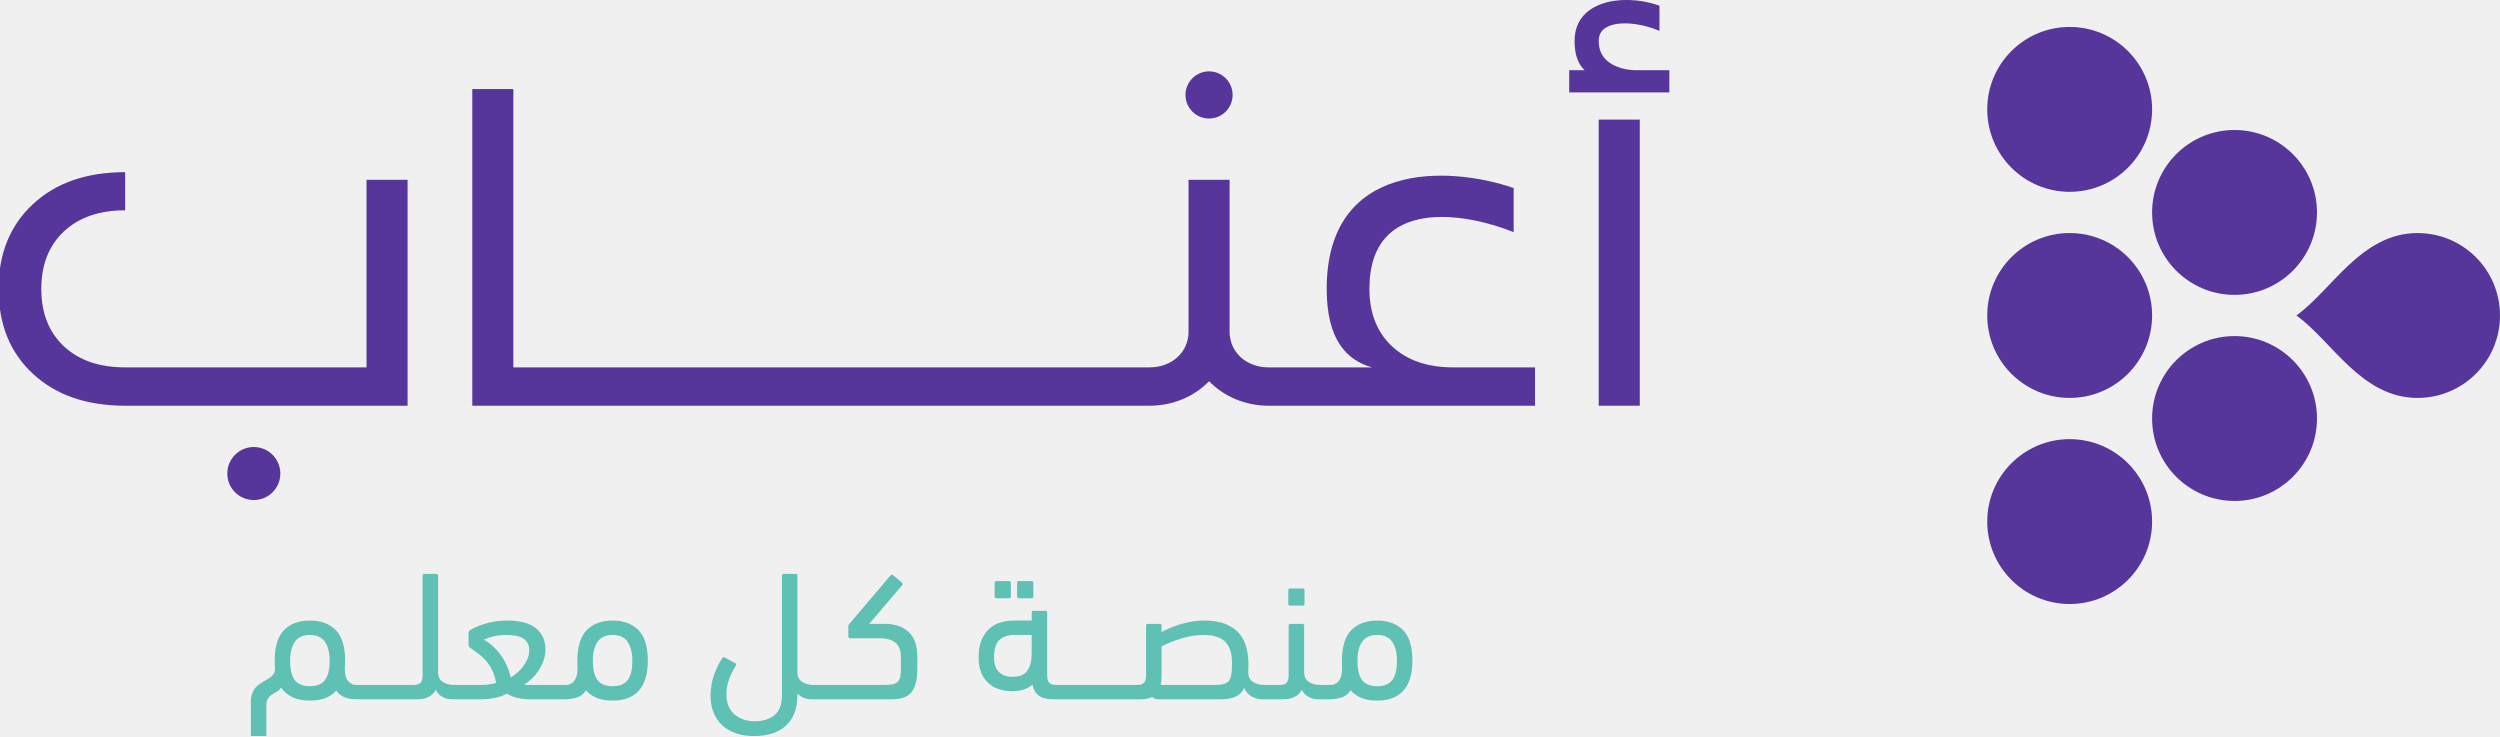
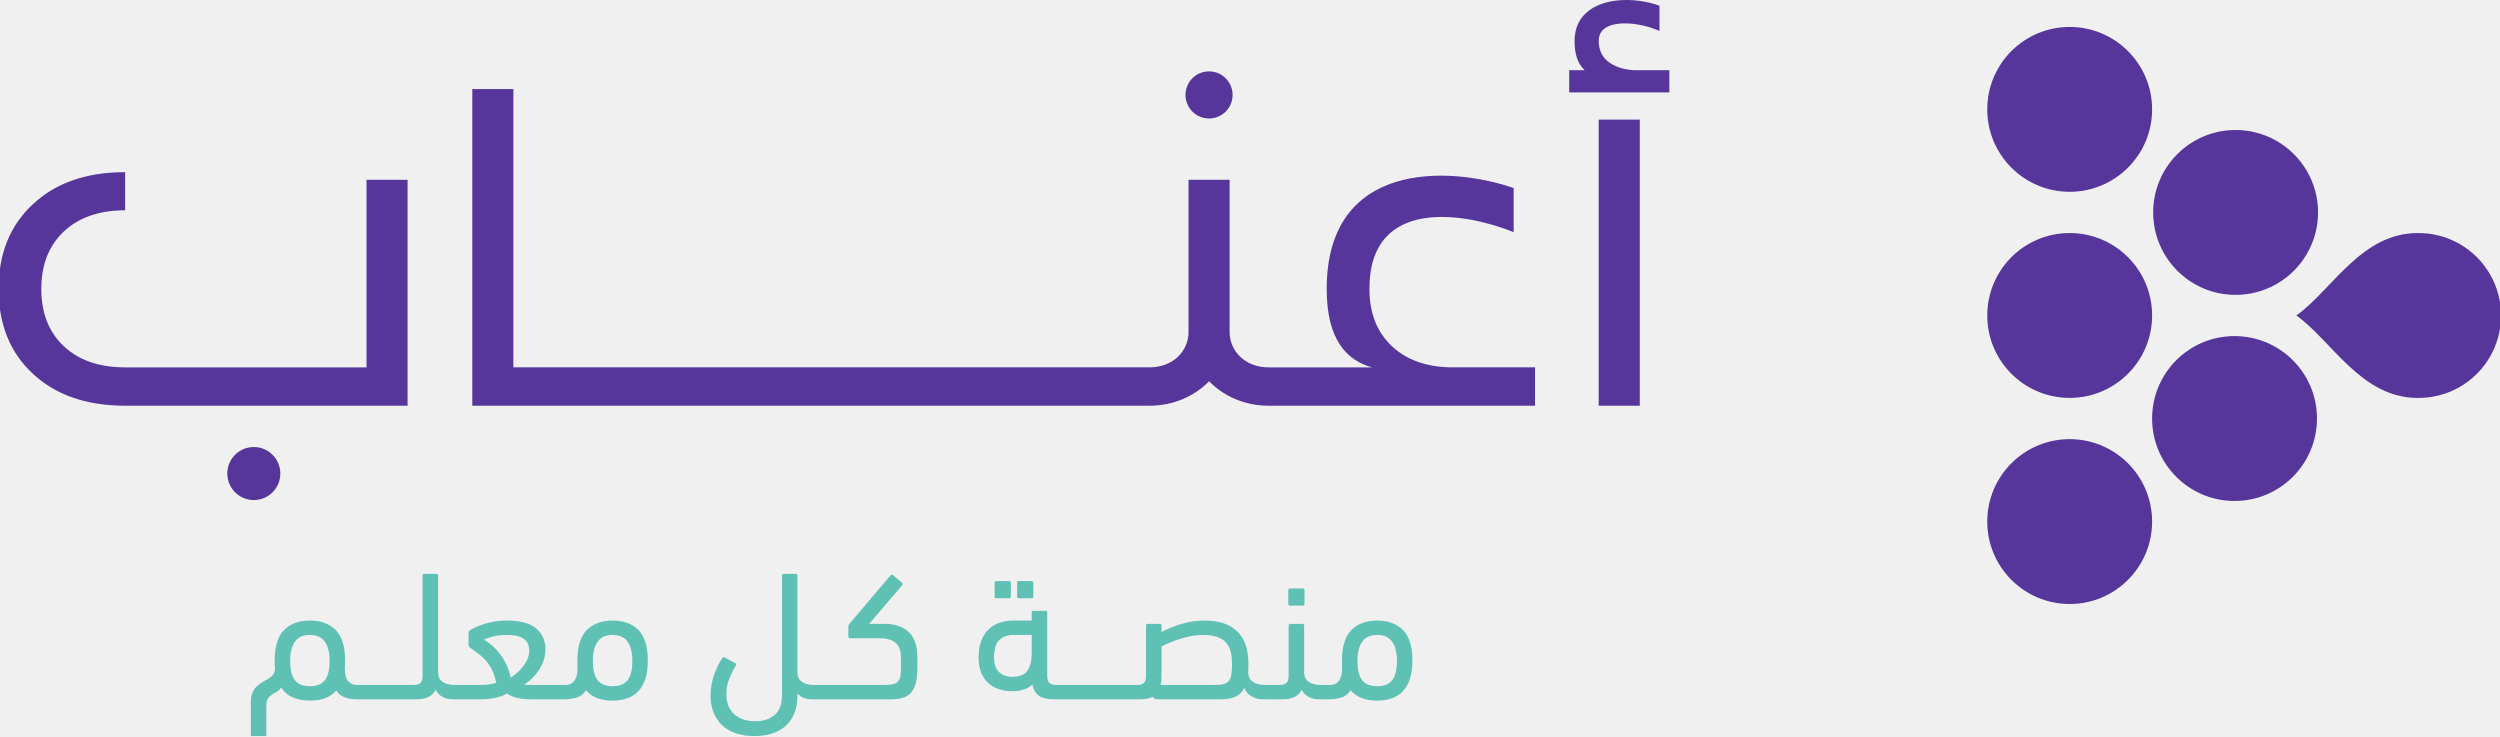
- <svg xmlns="http://www.w3.org/2000/svg" width="180" height="53" viewBox="0 0 180 53" fill="none">
-   <g clip-path="url(#clip0_328_23615)">
-     <path d="M149.017 31.618C152.295 31.618 154.952 34.275 154.952 37.553C154.952 40.831 152.295 43.489 149.017 43.489C145.738 43.489 143.081 40.831 143.081 37.553C143.081 34.275 145.738 31.618 149.017 31.618Z" fill="#56369B" />
-     <path d="M149.017 16.779C152.295 16.779 154.952 19.436 154.952 22.714C154.952 25.992 152.295 28.65 149.017 28.65C145.738 28.65 143.081 25.992 143.081 22.714C143.081 19.436 145.738 16.779 149.017 16.779Z" fill="#56369B" />
-     <path d="M160.887 24.198C164.165 24.198 166.823 26.856 166.823 30.133C166.823 33.412 164.165 36.069 160.887 36.069C157.61 36.069 154.951 33.412 154.951 30.133C154.951 26.856 157.61 24.198 160.887 24.198Z" fill="#56369B" />
-     <path d="M160.887 9.36C164.165 9.36 166.823 12.017 166.823 15.295C166.823 18.573 164.165 21.231 160.887 21.231C157.61 21.231 154.951 18.573 154.951 15.295C154.951 12.017 157.61 9.36 160.887 9.36Z" fill="#56369B" />
-     <path d="M149.017 1.94C152.295 1.94 154.952 4.597 154.952 7.875C154.952 11.153 152.295 13.811 149.017 13.811C145.738 13.811 143.081 11.153 143.081 7.875C143.081 4.597 145.738 1.94 149.017 1.94Z" fill="#56369B" />
-     <path d="M174.064 16.78C177.344 16.78 180 19.436 180 22.715C180 25.992 177.344 28.651 174.064 28.651C170.002 28.651 167.894 24.535 165.339 22.715C167.894 20.893 170.002 16.78 174.064 16.78Z" fill="#56369B" />
-     <path d="M85.355 6.836C85.355 5.898 86.114 5.139 87.052 5.139C87.989 5.139 88.748 5.898 88.748 6.836C88.748 7.773 87.989 8.533 87.052 8.533C86.114 8.533 85.355 7.773 85.355 6.836Z" fill="#56369B" />
-     <path d="M115.107 8.611H118.064V29.212H115.107V8.611Z" fill="#56369B" />
-     <path d="M104.635 26.451H110.522V29.212H91.34C89.635 29.212 88.108 28.534 87.055 27.448C85.999 28.534 84.472 29.212 82.766 29.212H34.005V6.411H36.961V26.451H82.766C84.425 26.451 85.575 25.309 85.575 23.897V12.944H88.532V23.897C88.532 25.309 89.681 26.451 91.34 26.451H98.789C96.973 25.942 95.522 24.487 95.522 20.8C95.522 11.578 104.278 11.918 108.983 13.539V16.715C105.61 15.341 98.598 14.068 98.598 20.8C98.598 22.544 99.141 23.919 100.223 24.932C101.309 25.946 102.772 26.451 104.635 26.451Z" fill="#56369B" />
-     <path d="M120.194 5.056V6.651H112.982V5.056H114.094C113.606 4.607 113.369 3.915 113.369 2.952C113.369 1.985 113.738 1.234 114.463 0.717C115.791 -0.23 117.938 -0.124 119.371 0.373L119.482 0.407V2.227L119.26 2.138C118.082 1.654 116.38 1.476 115.583 2.015C115.26 2.227 115.108 2.536 115.108 2.952C115.108 5.031 117.632 5.056 117.738 5.056H120.194Z" fill="#56369B" />
-     <path d="M20.184 34.095C20.184 35.151 19.327 36.003 18.275 36.003C17.218 36.003 16.366 35.151 16.366 34.095C16.366 33.043 17.218 32.185 18.275 32.185C19.327 32.185 20.184 33.043 20.184 34.095Z" fill="#56369B" />
-     <path d="M29.346 12.944V29.212H9.01C6.241 29.212 4.03 28.449 2.38 26.922C0.726 25.398 -0.102 23.354 -0.102 20.8C-0.102 18.259 0.726 16.218 2.38 14.692C4.03 13.156 6.241 12.396 9.01 12.396V15.142C7.149 15.142 5.685 15.65 4.599 16.664C3.517 17.682 2.974 19.061 2.974 20.8C2.974 22.544 3.517 23.918 4.599 24.932C5.685 25.946 7.149 26.451 9.01 26.451H26.39V12.944H29.346Z" fill="#56369B" />
-     <path d="M45.189 48.97C44.963 49.262 44.602 49.408 44.107 49.408C43.61 49.408 43.25 49.262 43.024 48.97C42.798 48.678 42.686 48.213 42.686 47.576C42.686 46.992 42.798 46.535 43.024 46.208C43.25 45.88 43.61 45.716 44.107 45.716C44.602 45.716 44.963 45.88 45.189 46.208C45.414 46.535 45.528 46.992 45.528 47.576C45.528 48.213 45.414 48.678 45.189 48.97ZM37.227 48.445C37.067 48.583 36.917 48.696 36.775 48.784C36.624 48.147 36.379 47.598 36.038 47.137C35.697 46.677 35.301 46.319 34.849 46.062C34.947 45.999 35.146 45.927 35.447 45.842C35.748 45.758 36.098 45.716 36.496 45.716C36.717 45.716 36.928 45.734 37.127 45.769C37.326 45.805 37.497 45.865 37.638 45.949C37.78 46.033 37.893 46.146 37.977 46.287C38.061 46.429 38.103 46.611 38.103 46.832C38.103 47.044 38.061 47.251 37.977 47.449C37.893 47.648 37.786 47.83 37.658 47.994C37.53 48.158 37.386 48.309 37.227 48.445ZM23.395 48.97C23.169 49.262 22.808 49.408 22.312 49.408C21.816 49.408 21.455 49.262 21.23 48.97C21.003 48.678 20.891 48.213 20.891 47.576C20.891 46.992 21.003 46.535 21.23 46.208C21.455 45.88 21.816 45.716 22.312 45.716C22.808 45.716 23.169 45.88 23.395 46.208C23.62 46.535 23.733 46.992 23.733 47.576C23.733 48.213 23.62 48.678 23.395 48.97ZM44.107 44.68C43.319 44.68 42.699 44.908 42.247 45.364C41.796 45.82 41.57 46.557 41.57 47.576V47.848C41.57 47.932 41.574 48.018 41.583 48.107C41.583 48.337 41.559 48.53 41.51 48.684C41.461 48.839 41.397 48.964 41.318 49.056C41.238 49.15 41.149 49.216 41.052 49.256C40.954 49.296 40.857 49.316 40.76 49.316H37.937C37.871 49.316 37.807 49.307 37.745 49.289C37.922 49.182 38.101 49.043 38.282 48.87C38.464 48.698 38.628 48.503 38.774 48.286C38.92 48.07 39.04 47.83 39.133 47.569C39.225 47.308 39.272 47.035 39.272 46.752C39.272 46.114 39.046 45.61 38.595 45.238C38.143 44.866 37.443 44.68 36.496 44.68C36.195 44.68 35.907 44.702 35.633 44.747C35.359 44.791 35.108 44.849 34.882 44.919C34.656 44.99 34.457 45.065 34.285 45.145C34.112 45.224 33.973 45.296 33.867 45.357C33.778 45.411 33.734 45.499 33.734 45.623V46.42C33.734 46.464 33.745 46.506 33.767 46.546C33.789 46.586 33.84 46.633 33.919 46.686C34.114 46.828 34.307 46.969 34.497 47.111C34.688 47.252 34.863 47.419 35.022 47.609C35.181 47.799 35.321 48.018 35.441 48.266C35.56 48.514 35.655 48.815 35.726 49.169C35.469 49.24 35.246 49.282 35.055 49.296C34.864 49.309 34.712 49.316 34.597 49.316H32.738C32.374 49.316 32.084 49.24 31.868 49.09C31.651 48.939 31.542 48.713 31.542 48.412V41.453C31.542 41.365 31.498 41.32 31.41 41.32H30.56C30.471 41.32 30.427 41.365 30.427 41.453V48.612C30.427 48.877 30.376 49.061 30.274 49.163C30.172 49.265 30.01 49.316 29.789 49.316H27.492C27.489 49.316 27.487 49.316 27.485 49.316C27.482 49.316 27.481 49.316 27.479 49.316H25.645C25.451 49.316 25.267 49.234 25.095 49.069C24.921 48.906 24.831 48.598 24.822 48.147C24.831 48.058 24.837 47.965 24.842 47.867C24.846 47.77 24.849 47.673 24.849 47.576C24.849 46.557 24.623 45.82 24.171 45.364C23.72 44.908 23.099 44.68 22.312 44.68C21.524 44.68 20.904 44.908 20.453 45.364C20.001 45.82 19.775 46.557 19.775 47.576C19.775 47.691 19.777 47.799 19.782 47.901C19.786 48.003 19.793 48.102 19.802 48.2C19.784 48.368 19.728 48.503 19.636 48.605C19.542 48.707 19.432 48.797 19.303 48.877C19.175 48.957 19.038 49.037 18.892 49.116C18.746 49.196 18.611 49.296 18.486 49.415C18.363 49.534 18.261 49.685 18.181 49.867C18.101 50.048 18.061 50.276 18.061 50.551V52.995H19.177V50.83C19.177 50.582 19.217 50.4 19.297 50.285C19.377 50.17 19.472 50.077 19.582 50.006C19.693 49.935 19.808 49.869 19.928 49.807C20.047 49.745 20.151 49.643 20.24 49.502C20.461 49.829 20.747 50.068 21.097 50.218C21.446 50.369 21.851 50.444 22.312 50.444C22.719 50.444 23.082 50.387 23.401 50.272C23.72 50.157 23.989 49.971 24.211 49.714C24.299 49.856 24.406 49.968 24.53 50.053C24.654 50.137 24.784 50.201 24.921 50.245C25.059 50.289 25.198 50.319 25.34 50.331C25.482 50.345 25.614 50.351 25.739 50.351H27.479C27.481 50.351 27.483 50.351 27.485 50.351C27.488 50.351 27.489 50.351 27.492 50.351H29.988C30.688 50.351 31.148 50.121 31.37 49.661C31.485 49.891 31.649 50.063 31.861 50.179C32.074 50.294 32.321 50.351 32.605 50.351H34.69C34.947 50.351 35.239 50.323 35.567 50.265C35.894 50.208 36.204 50.099 36.496 49.94C36.753 50.099 37.025 50.208 37.313 50.265C37.6 50.323 37.904 50.351 38.223 50.351H40.667C40.914 50.351 41.185 50.314 41.477 50.239C41.769 50.163 42.008 49.984 42.194 49.701C42.415 49.957 42.686 50.145 43.004 50.265C43.323 50.384 43.69 50.444 44.107 50.444C44.496 50.444 44.848 50.389 45.163 50.279C45.477 50.168 45.742 49.997 45.959 49.767C46.176 49.537 46.344 49.24 46.464 48.877C46.584 48.514 46.644 48.08 46.644 47.576C46.644 46.557 46.417 45.82 45.966 45.364C45.515 44.908 44.895 44.68 44.107 44.68Z" fill="#5FC1B4" />
-     <path d="M63.763 44.919H62.581L64.972 42.117C65.007 42.046 64.99 41.984 64.919 41.931L64.281 41.399C64.219 41.365 64.162 41.378 64.108 41.439L61.2 44.866C61.182 44.884 61.157 44.913 61.126 44.952C61.096 44.992 61.08 45.034 61.08 45.079V45.822C61.08 45.911 61.125 45.955 61.213 45.955H63.351C64.361 45.955 64.865 46.403 64.865 47.297V48.12C64.865 48.35 64.853 48.541 64.826 48.691C64.799 48.842 64.746 48.964 64.666 49.057C64.587 49.149 64.471 49.216 64.321 49.256C64.17 49.296 63.971 49.315 63.723 49.315H58.769C58.767 49.315 58.764 49.316 58.762 49.316C58.76 49.316 58.758 49.315 58.756 49.315H58.61C58.247 49.315 57.957 49.24 57.74 49.09C57.523 48.939 57.414 48.713 57.414 48.412V41.453C57.414 41.365 57.37 41.32 57.282 41.32H56.431C56.343 41.32 56.299 41.365 56.299 41.453V50.072C56.299 50.727 56.117 51.201 55.754 51.494C55.391 51.786 54.926 51.932 54.36 51.932C54.129 51.932 53.895 51.901 53.656 51.839C53.417 51.777 53.195 51.673 52.992 51.527C52.788 51.381 52.622 51.181 52.494 50.929C52.365 50.677 52.301 50.36 52.301 49.98C52.301 49.581 52.374 49.2 52.52 48.837C52.666 48.474 52.819 48.169 52.978 47.921C53.023 47.85 53.01 47.793 52.939 47.748L52.208 47.35C52.12 47.297 52.057 47.301 52.022 47.363C51.792 47.691 51.59 48.096 51.418 48.578C51.245 49.061 51.159 49.563 51.159 50.086C51.159 50.555 51.234 50.969 51.385 51.328C51.535 51.686 51.745 51.989 52.015 52.237C52.285 52.485 52.613 52.674 52.998 52.802C53.383 52.93 53.816 52.995 54.293 52.995C55.303 52.995 56.075 52.737 56.611 52.224C57.146 51.711 57.414 50.998 57.414 50.086V49.927C57.663 50.21 58.017 50.352 58.477 50.352H58.756C58.759 50.352 58.761 50.351 58.763 50.351C58.765 50.351 58.767 50.352 58.769 50.352H64.135C64.471 50.352 64.759 50.316 64.998 50.245C65.237 50.174 65.435 50.053 65.59 49.88C65.744 49.707 65.86 49.475 65.935 49.182C66.01 48.89 66.048 48.523 66.048 48.08V47.283C66.048 46.469 65.835 45.871 65.41 45.49C64.985 45.11 64.436 44.919 63.763 44.919Z" fill="#5FC1B4" />
-     <path d="M71.746 43.074H72.649C72.737 43.074 72.782 43.029 72.782 42.94V41.971C72.782 41.883 72.737 41.838 72.649 41.838H71.746C71.657 41.838 71.612 41.883 71.612 41.971V42.94C71.612 43.029 71.657 43.074 71.746 43.074Z" fill="#5FC1B4" />
-     <path d="M73.365 43.074H74.269C74.357 43.074 74.401 43.029 74.401 42.94V41.971C74.401 41.883 74.357 41.838 74.269 41.838H73.365C73.276 41.838 73.232 41.883 73.232 41.971V42.94C73.232 43.029 73.276 43.074 73.365 43.074Z" fill="#5FC1B4" />
-     <path d="M92.888 43.605H93.792C93.88 43.605 93.925 43.56 93.925 43.472V42.502C93.925 42.414 93.88 42.369 93.792 42.369H92.888C92.8 42.369 92.756 42.414 92.756 42.502V43.472C92.756 43.56 92.8 43.605 92.888 43.605Z" fill="#5FC1B4" />
-     <path d="M100.24 48.97C100.014 49.262 99.653 49.408 99.158 49.408C98.662 49.408 98.301 49.262 98.075 48.97C97.849 48.678 97.737 48.213 97.737 47.575C97.737 46.991 97.849 46.535 98.075 46.208C98.301 45.88 98.662 45.716 99.158 45.716C99.653 45.716 100.014 45.88 100.24 46.208C100.466 46.535 100.579 46.991 100.579 47.575C100.579 48.213 100.466 48.678 100.24 48.97ZM88.659 48.551C88.628 48.751 88.569 48.906 88.48 49.016C88.391 49.127 88.267 49.205 88.108 49.249C87.949 49.293 87.745 49.316 87.497 49.316H83.565C83.61 49.112 83.632 48.899 83.632 48.678V46.54C83.826 46.443 84.041 46.345 84.276 46.247C84.511 46.15 84.759 46.062 85.02 45.982C85.281 45.902 85.548 45.838 85.823 45.789C86.098 45.741 86.368 45.716 86.633 45.716C87.032 45.716 87.364 45.763 87.629 45.856C87.895 45.949 88.108 46.084 88.267 46.261C88.427 46.438 88.539 46.654 88.606 46.911C88.672 47.169 88.705 47.461 88.705 47.788C88.705 48.098 88.69 48.352 88.659 48.551ZM74.282 47.044C74.282 47.575 74.178 47.989 73.97 48.286C73.762 48.583 73.406 48.731 72.901 48.731C72.476 48.731 72.148 48.614 71.918 48.379C71.688 48.145 71.572 47.797 71.572 47.337C71.572 46.725 71.704 46.303 71.964 46.068C72.226 45.834 72.564 45.716 72.981 45.716H74.282V47.044ZM101.017 45.364C100.566 44.908 99.945 44.68 99.158 44.68C98.369 44.68 97.75 44.908 97.299 45.364C96.847 45.82 96.621 46.557 96.621 47.575V47.848C96.621 47.932 96.625 48.018 96.635 48.107C96.635 48.337 96.61 48.53 96.561 48.684C96.513 48.839 96.448 48.964 96.369 49.056C96.289 49.15 96.2 49.216 96.103 49.256C96.006 49.296 95.908 49.316 95.811 49.316H95.094C94.731 49.316 94.441 49.24 94.224 49.09C94.007 48.939 93.899 48.713 93.899 48.412V45.052C93.899 44.964 93.854 44.919 93.766 44.919H92.916C92.828 44.919 92.783 44.964 92.783 45.052V48.612C92.783 48.877 92.732 49.061 92.63 49.163C92.528 49.265 92.367 49.316 92.145 49.316H91.308C91.292 49.316 91.278 49.317 91.263 49.318C91.247 49.317 91.233 49.316 91.216 49.316H91.069C90.707 49.316 90.416 49.24 90.2 49.09C89.983 48.939 89.874 48.713 89.874 48.412C89.874 48.342 89.876 48.255 89.881 48.153C89.885 48.052 89.888 47.943 89.888 47.828C89.888 47.403 89.838 47 89.741 46.619C89.644 46.239 89.474 45.904 89.23 45.616C88.986 45.329 88.661 45.101 88.254 44.932C87.847 44.765 87.333 44.68 86.713 44.68C86.155 44.68 85.611 44.76 85.08 44.919C84.549 45.079 84.065 45.274 83.632 45.503V45.052C83.632 44.964 83.588 44.919 83.499 44.919H82.649C82.56 44.919 82.516 44.964 82.516 45.052V48.612C82.516 48.877 82.465 49.061 82.363 49.163C82.261 49.265 82.1 49.316 81.879 49.316H79.581C79.579 49.316 79.577 49.316 79.574 49.316C79.572 49.316 79.57 49.316 79.568 49.316H78.107C78.105 49.316 78.103 49.316 78.1 49.316C78.098 49.316 78.096 49.316 78.094 49.316H76.633C76.63 49.316 76.628 49.316 76.626 49.316C76.623 49.316 76.622 49.316 76.619 49.316H76.036C75.814 49.316 75.653 49.265 75.55 49.163C75.449 49.061 75.398 48.877 75.398 48.612V44.109C75.398 44.02 75.353 43.976 75.265 43.976H74.415C74.327 43.976 74.282 44.02 74.282 44.109V44.68H72.981C72.653 44.68 72.336 44.727 72.031 44.82C71.725 44.912 71.458 45.063 71.228 45.271C70.997 45.479 70.811 45.752 70.669 46.088C70.528 46.424 70.457 46.841 70.457 47.337C70.457 47.753 70.519 48.113 70.643 48.419C70.767 48.725 70.938 48.977 71.154 49.176C71.371 49.375 71.628 49.523 71.925 49.621C72.221 49.718 72.542 49.767 72.887 49.767C73.18 49.767 73.45 49.727 73.698 49.647C73.946 49.568 74.158 49.448 74.336 49.289C74.415 49.669 74.576 49.942 74.82 50.106C75.064 50.269 75.402 50.351 75.836 50.351H76.619C76.622 50.351 76.624 50.351 76.628 50.351C76.63 50.351 76.631 50.351 76.633 50.351H78.094C78.097 50.351 78.099 50.351 78.101 50.351C78.103 50.351 78.105 50.351 78.107 50.351H79.568C79.571 50.351 79.573 50.351 79.575 50.351C79.577 50.351 79.579 50.351 79.581 50.351H82.078C82.45 50.351 82.746 50.294 82.968 50.178C83.056 50.294 83.207 50.351 83.419 50.351H87.882C88.316 50.351 88.672 50.289 88.951 50.166C89.23 50.042 89.445 49.829 89.595 49.528C89.693 49.793 89.863 49.997 90.107 50.139C90.35 50.281 90.627 50.351 90.937 50.351H91.216C91.232 50.351 91.246 50.349 91.262 50.349C91.278 50.349 91.292 50.351 91.308 50.351H92.345C93.044 50.351 93.504 50.121 93.726 49.661C93.841 49.891 94.005 50.063 94.217 50.178C94.43 50.294 94.678 50.351 94.961 50.351H95.718C95.966 50.351 96.236 50.314 96.528 50.239C96.82 50.163 97.059 49.984 97.245 49.701C97.466 49.957 97.737 50.145 98.056 50.265C98.374 50.384 98.742 50.444 99.158 50.444C99.547 50.444 99.899 50.389 100.213 50.279C100.528 50.168 100.793 49.997 101.011 49.767C101.227 49.537 101.396 49.24 101.515 48.877C101.635 48.514 101.694 48.08 101.694 47.575C101.694 46.557 101.469 45.82 101.017 45.364Z" fill="#5FC1B4" />
+ <svg xmlns="http://www.w3.org/2000/svg" width="180" height="53" fill="none">
+   <g clip-path="url(#a)">
+     <path fill="#56369B" d="M149.017 31.618a5.935 5.935 0 1 1 0 11.87 5.935 5.935 0 0 1 0-11.87ZM149.017 16.779a5.935 5.935 0 0 1 0 11.87 5.935 5.935 0 1 1 0-11.87ZM160.887 24.198a5.936 5.936 0 1 1 0 11.872 5.936 5.936 0 0 1 0-11.872ZM160.887 9.36a5.936 5.936 0 1 1 0 11.871 5.936 5.936 0 0 1 0-11.871ZM149.017 1.94a5.935 5.935 0 0 1 0 11.87 5.935 5.935 0 1 1 0-11.87ZM174.064 16.78a5.936 5.936 0 1 1 0 11.871c-4.062 0-6.17-4.116-8.725-5.936 2.555-1.822 4.663-5.935 8.725-5.935ZM85.355 6.836a1.696 1.696 0 1 1 3.392-.001 1.696 1.696 0 0 1-3.392 0ZM115.107 8.61h2.957v20.602h-2.957V8.611ZM104.635 26.45h5.887v2.762H91.34c-1.705 0-3.232-.678-4.285-1.764-1.056 1.086-2.583 1.764-4.289 1.764H34.005v-22.8h2.956V26.45h45.805c1.66 0 2.809-1.142 2.809-2.554V12.944h2.957v10.953c0 1.412 1.15 2.554 2.808 2.554h7.449c-1.816-.51-3.267-1.964-3.267-5.65 0-9.223 8.756-8.883 13.461-7.262v3.176c-3.373-1.374-10.385-2.647-10.385 4.085 0 1.744.543 3.119 1.625 4.132 1.086 1.014 2.549 1.519 4.412 1.519ZM120.194 5.056v1.595h-7.212V5.056h1.112c-.488-.45-.725-1.141-.725-2.104 0-.967.369-1.718 1.094-2.235 1.328-.947 3.475-.84 4.908-.344l.111.034v1.82l-.222-.09c-1.178-.483-2.88-.661-3.677-.122-.323.212-.475.521-.475.937 0 2.079 2.524 2.104 2.63 2.104h2.456ZM20.184 34.095a1.909 1.909 0 1 1-3.818 0 1.909 1.909 0 0 1 3.818 0ZM29.346 12.944v16.268H9.01c-2.77 0-4.98-.763-6.63-2.29C.726 25.398-.102 23.354-.102 20.8c0-2.54.828-4.582 2.482-6.108 1.65-1.536 3.86-2.296 6.63-2.296v2.745c-1.861 0-3.325.509-4.411 1.523-1.082 1.018-1.625 2.397-1.625 4.136 0 1.744.543 3.118 1.625 4.132 1.086 1.014 2.55 1.519 4.411 1.519h17.38V12.944h2.956Z" />
+     <path fill="#5FC1B4" d="M45.19 48.97c-.227.292-.588.438-1.083.438-.497 0-.857-.146-1.083-.438-.226-.292-.338-.757-.338-1.394 0-.584.112-1.04.338-1.368.226-.328.586-.492 1.083-.492.495 0 .856.164 1.082.492.225.327.339.784.339 1.368 0 .637-.114 1.102-.339 1.394Zm-7.963-.525c-.16.138-.31.25-.452.34-.15-.638-.396-1.187-.737-1.648a3.858 3.858 0 0 0-1.189-1.075c.098-.063.297-.135.598-.22.301-.084.65-.126 1.05-.126.22 0 .431.018.63.053.2.036.37.096.511.18a.954.954 0 0 1 .339.338c.084.142.126.324.126.545 0 .212-.042.419-.126.617-.084.2-.19.381-.319.545a3.198 3.198 0 0 1-.431.451Zm-13.832.525c-.226.292-.587.438-1.083.438s-.857-.146-1.082-.438c-.227-.292-.339-.757-.339-1.394 0-.584.113-1.04.339-1.368.225-.328.586-.492 1.082-.492.496 0 .857.164 1.082.492.226.327.339.784.339 1.368 0 .637-.113 1.102-.338 1.394Zm20.712-4.29c-.788 0-1.408.228-1.86.684-.451.456-.677 1.193-.677 2.212v.272c0 .084.004.17.013.259 0 .23-.024.423-.073.577-.049.155-.113.28-.192.372a.7.7 0 0 1-.266.2.768.768 0 0 1-.292.06h-2.823a.683.683 0 0 1-.192-.027 3.48 3.48 0 0 0 1.03-1.002c.145-.217.265-.457.358-.718.092-.261.139-.534.139-.817 0-.638-.226-1.142-.677-1.514-.452-.372-1.152-.558-2.099-.558a5.391 5.391 0 0 0-2.211.465 5.26 5.26 0 0 0-.418.212c-.09.054-.133.142-.133.266v.797c0 .044.01.086.033.126.022.04.073.087.152.14.195.142.388.283.578.425a3.085 3.085 0 0 1 .944 1.155c.119.248.214.55.285.903a3.49 3.49 0 0 1-.671.127c-.19.013-.343.02-.458.02h-1.86c-.363 0-.653-.076-.87-.226-.216-.15-.325-.377-.325-.678v-6.96c0-.087-.044-.132-.132-.132h-.85c-.089 0-.133.045-.133.133v7.159c0 .265-.051.45-.153.55-.102.103-.264.154-.485.154h-4.144c-.194 0-.378-.082-.55-.247-.174-.163-.264-.47-.273-.922a5.372 5.372 0 0 0 .027-.571c0-1.019-.226-1.756-.678-2.212-.451-.456-1.072-.684-1.859-.684-.788 0-1.408.228-1.86.684-.45.456-.677 1.193-.677 2.212a7.109 7.109 0 0 0 .027.624.686.686 0 0 1-.166.404 1.547 1.547 0 0 1-.333.273 8.14 8.14 0 0 1-.411.239c-.146.08-.281.18-.405.3a1.4 1.4 0 0 0-.306.45c-.08.182-.12.41-.12.685v2.444h1.116V50.83c0-.248.04-.43.12-.545.08-.115.175-.208.285-.279.111-.07.226-.137.346-.199a.827.827 0 0 0 .312-.305c.221.327.507.566.857.716.35.15.754.226 1.215.226.407 0 .77-.057 1.09-.172a1.91 1.91 0 0 0 .81-.558c.087.142.194.254.318.339.124.084.254.148.391.192.138.044.277.074.42.087.14.013.273.02.398.02h4.249c.7 0 1.16-.23 1.382-.691.115.23.279.402.491.518.213.115.46.172.744.172h2.085c.257 0 .549-.028.877-.086.327-.057.637-.166.93-.325.256.16.528.268.816.325.287.058.591.086.91.086h2.444c.247 0 .518-.037.81-.112.292-.076.531-.255.717-.538.221.256.492.444.81.564.319.12.686.18 1.103.18.39 0 .741-.056 1.056-.166.314-.111.58-.282.796-.512.217-.23.385-.527.505-.89s.18-.797.18-1.301c0-1.019-.227-1.756-.678-2.212-.451-.456-1.071-.684-1.86-.684ZM63.763 44.92h-1.182l2.39-2.803c.036-.07.019-.133-.052-.186l-.638-.532c-.062-.034-.12-.021-.173.04L61.2 44.866a.973.973 0 0 0-.074.086.205.205 0 0 0-.046.127v.743c0 .09.045.133.133.133h2.138c1.01 0 1.514.448 1.514 1.342v.823c0 .23-.012.42-.04.571a.76.76 0 0 1-.159.366.672.672 0 0 1-.345.199c-.151.04-.35.06-.598.06H58.61c-.363 0-.653-.076-.87-.226-.218-.15-.326-.377-.326-.678v-6.96c0-.087-.044-.132-.132-.132h-.85c-.09 0-.133.045-.133.133v8.62c0 .654-.182 1.128-.545 1.42-.363.293-.828.439-1.394.439-.23 0-.465-.031-.704-.093a1.973 1.973 0 0 1-.664-.312 1.617 1.617 0 0 1-.498-.598c-.129-.252-.193-.569-.193-.95 0-.398.073-.779.22-1.142.145-.363.298-.668.457-.916.044-.07.032-.128-.04-.173l-.73-.398c-.088-.053-.15-.049-.186.013-.23.328-.432.733-.604 1.215a4.446 4.446 0 0 0-.259 1.508c0 .47.075.883.226 1.242.15.358.36.661.63.91.27.247.598.436.983.564a4.08 4.08 0 0 0 1.295.193c1.01 0 1.782-.258 2.318-.771.535-.513.803-1.226.803-2.138v-.16c.248.284.602.426 1.063.426H64.135c.336 0 .624-.036.863-.107.24-.07.437-.192.592-.365.154-.173.27-.405.345-.698.075-.292.113-.659.113-1.102v-.797c0-.814-.213-1.412-.638-1.793-.425-.38-.974-.57-1.647-.57ZM71.746 43.074h.903c.088 0 .133-.045.133-.134v-.97c0-.087-.045-.132-.133-.132h-.903c-.09 0-.134.044-.134.133v.97c0 .088.045.133.134.133ZM73.365 43.074h.904c.088 0 .132-.045.132-.134v-.97c0-.087-.044-.132-.132-.132h-.904c-.089 0-.133.044-.133.133v.97c0 .088.044.133.133.133ZM92.888 43.605h.904c.088 0 .133-.045.133-.133v-.97c0-.088-.045-.133-.133-.133h-.904c-.088 0-.132.045-.132.133v.97c0 .088.044.133.132.133ZM100.24 48.97c-.226.292-.587.438-1.082.438-.496 0-.857-.146-1.083-.438-.226-.292-.338-.757-.338-1.395 0-.584.112-1.04.338-1.367.226-.328.587-.492 1.083-.492.495 0 .856.164 1.082.492.226.327.339.783.339 1.367 0 .638-.113 1.103-.339 1.395Zm-11.58-.419a.978.978 0 0 1-.18.465.695.695 0 0 1-.372.233c-.16.044-.363.066-.611.066h-3.932c.045-.203.067-.416.067-.637V46.54c.194-.097.409-.195.644-.293.235-.097.483-.185.744-.265.26-.08.528-.144.803-.193a4.64 4.64 0 0 1 .81-.073c.399 0 .73.047.996.14.266.093.479.228.638.405.16.177.272.393.339.65.066.258.1.55.1.877 0 .31-.016.565-.047.764Zm-14.378-1.507c0 .532-.104.945-.312 1.242-.208.297-.564.445-1.07.445-.424 0-.752-.117-.982-.352-.23-.234-.346-.582-.346-1.042 0-.612.132-1.035.392-1.27.262-.233.6-.35 1.017-.35h1.301v1.327Zm26.735-1.68c-.451-.456-1.072-.684-1.86-.684s-1.407.228-1.858.684c-.453.456-.678 1.193-.678 2.212v.272c0 .084.004.17.014.259 0 .23-.025.423-.074.577-.048.155-.113.28-.192.372a.703.703 0 0 1-.266.2.765.765 0 0 1-.292.06h-.717c-.363 0-.653-.076-.87-.227-.217-.15-.325-.376-.325-.677v-3.36c0-.088-.045-.133-.133-.133h-.85c-.088 0-.133.045-.133.133v3.56c0 .265-.051.449-.153.55-.102.103-.263.154-.485.154h-.837l-.045.002-.047-.002h-.147c-.362 0-.653-.076-.87-.227-.216-.15-.325-.376-.325-.677 0-.07.002-.157.007-.26.004-.1.007-.209.007-.324 0-.425-.05-.828-.147-1.209a2.483 2.483 0 0 0-.511-1.003 2.513 2.513 0 0 0-.976-.684c-.407-.167-.921-.252-1.541-.252-.558 0-1.102.08-1.633.24a8.03 8.03 0 0 0-1.448.583v-.45c0-.09-.044-.134-.133-.134h-.85c-.089 0-.133.045-.133.133v3.56c0 .265-.05.449-.153.55-.102.103-.263.154-.484.154H76.036c-.222 0-.383-.051-.486-.153-.101-.102-.152-.286-.152-.551v-4.503c0-.089-.045-.133-.133-.133h-.85c-.088 0-.133.044-.133.133v.571h-1.301c-.328 0-.645.047-.95.14a2.086 2.086 0 0 0-.803.451 2.25 2.25 0 0 0-.558.817c-.142.336-.213.753-.213 1.249 0 .416.062.776.186 1.082.124.306.294.558.511.757.217.2.474.347.77.445.297.097.618.146.963.146.293 0 .563-.04.811-.12.248-.08.46-.199.638-.358.079.38.24.653.484.817.244.163.582.245 1.016.245h6.242c.372 0 .668-.057.89-.172.088.115.239.172.451.172h4.463c.434 0 .79-.062 1.069-.185.279-.124.494-.337.644-.638.098.265.268.47.512.61.243.143.52.213.83.213h.28l.045-.002.046.002h1.037c.7 0 1.16-.23 1.381-.69.115.23.279.402.491.517.213.116.46.173.744.173h.757c.248 0 .518-.037.81-.112.292-.076.531-.255.717-.538.221.256.492.444.81.564.319.12.686.18 1.103.18.389 0 .74-.056 1.055-.166.315-.111.58-.282.798-.512.216-.23.385-.527.504-.89.12-.363.179-.797.179-1.302 0-1.018-.225-1.755-.677-2.21Z" />
  </g>
  <defs>
-     <clipPath id="clip0_328_23615">
-       <rect width="180" height="52.995" fill="white" />
+     <clipPath id="a">
+       <path fill="#fff" d="M0 0h180v52.995H0z" />
    </clipPath>
  </defs>
</svg>
